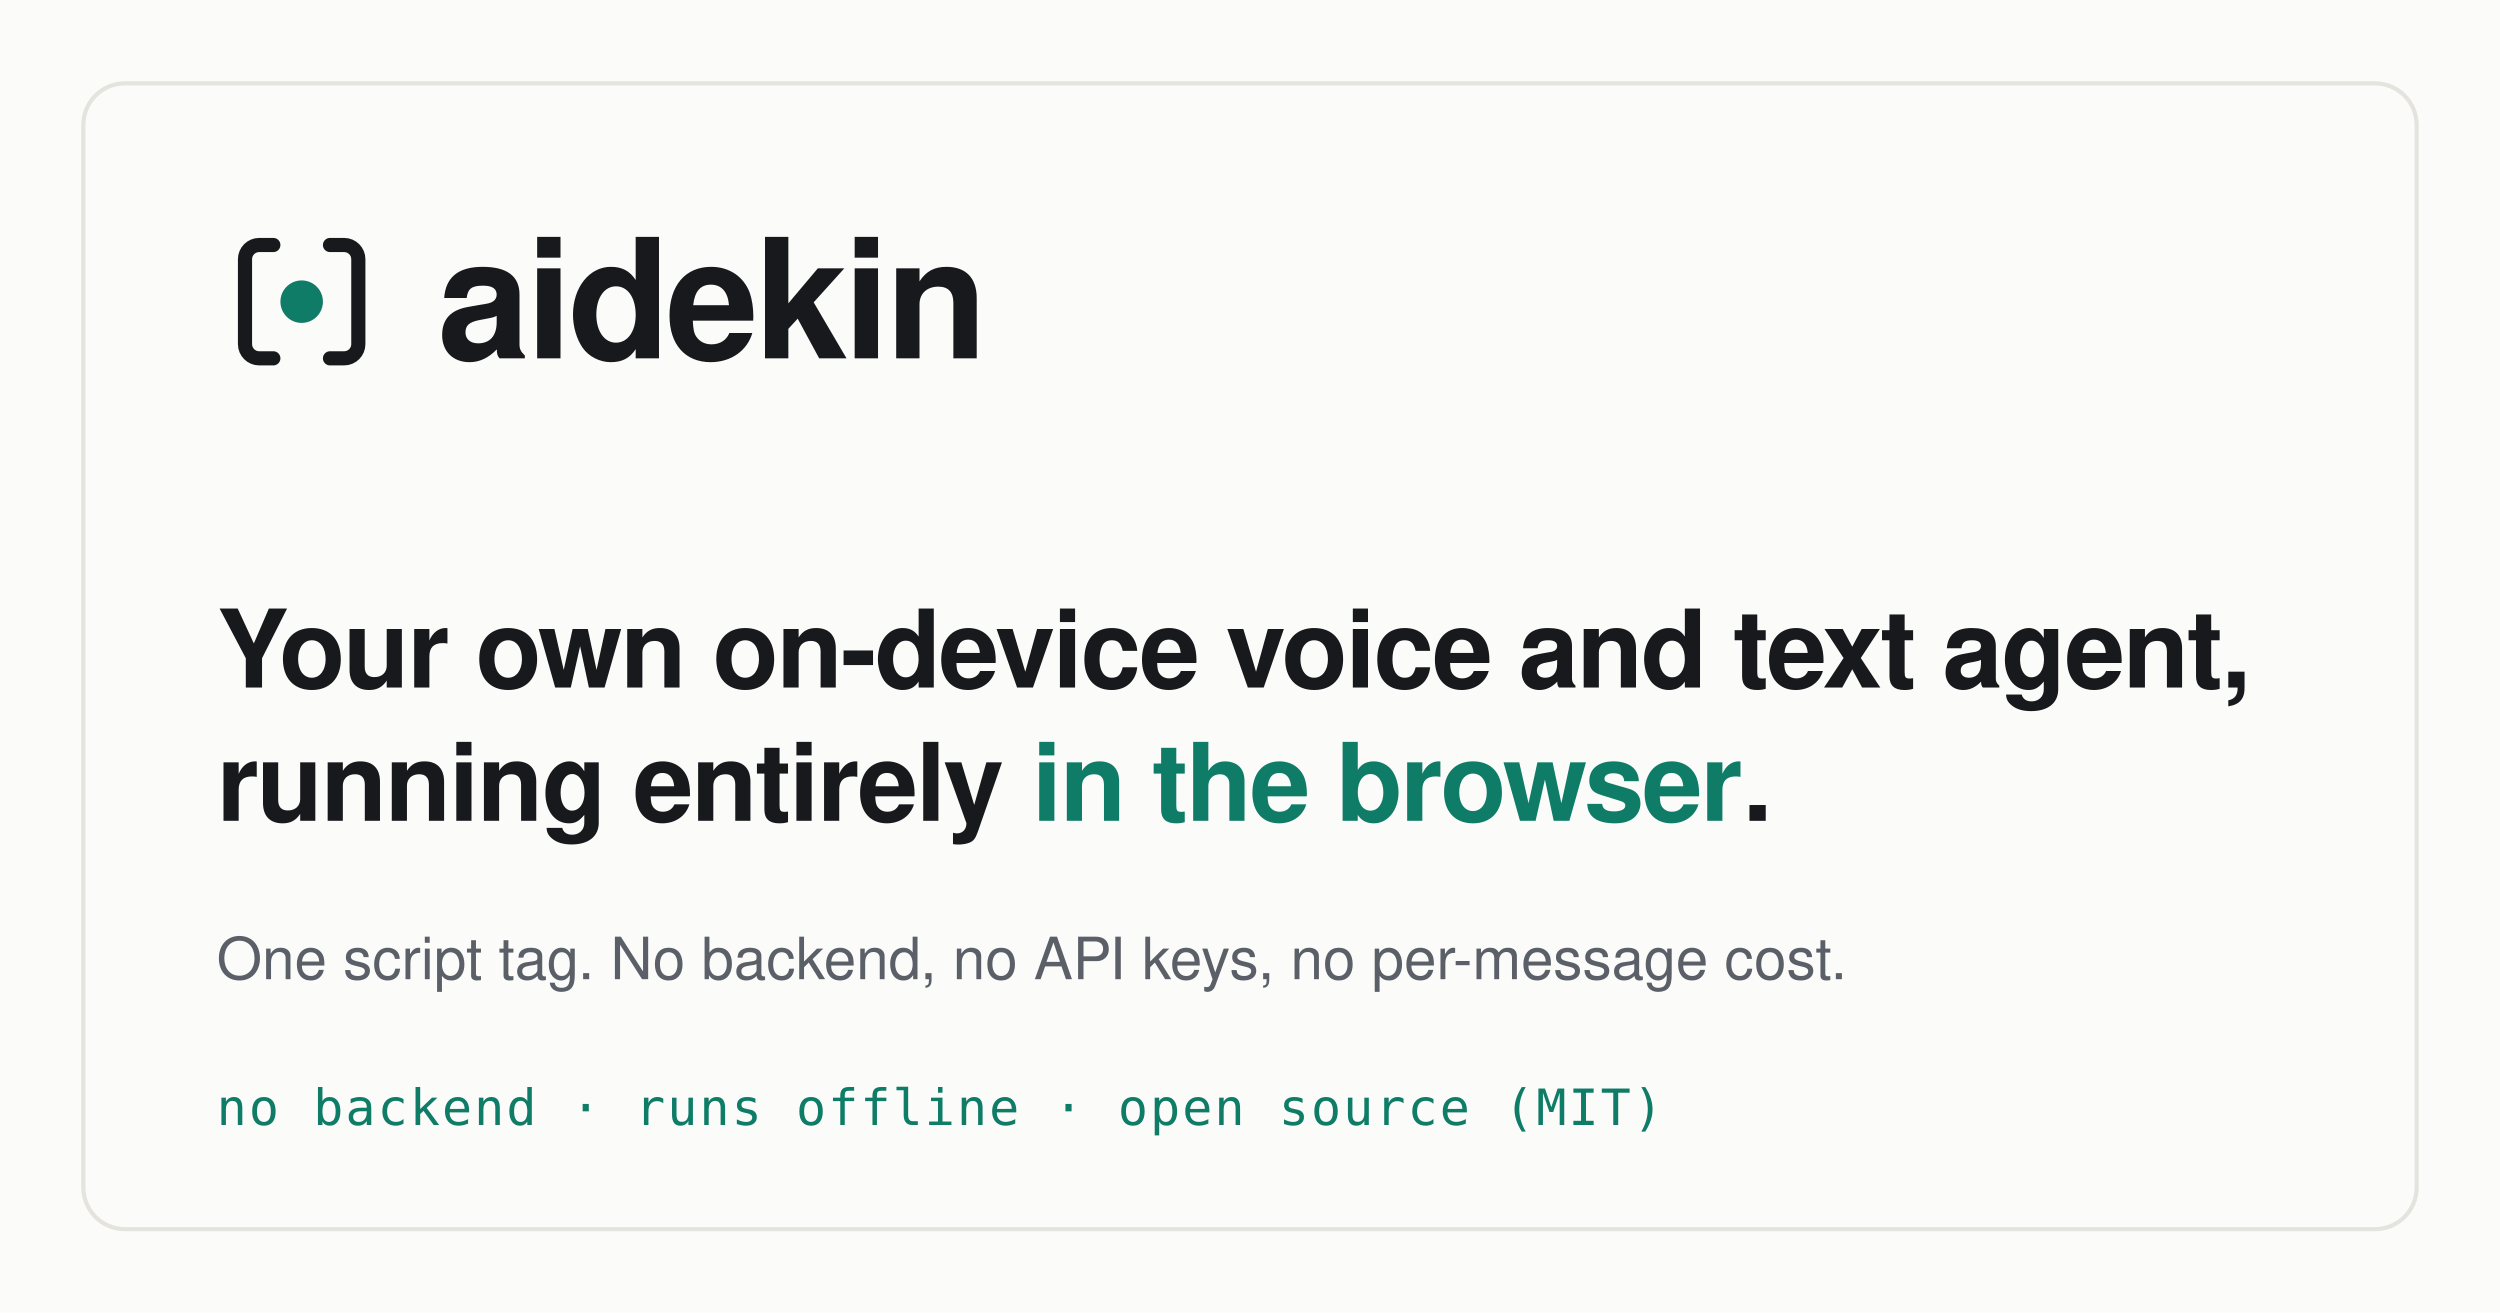
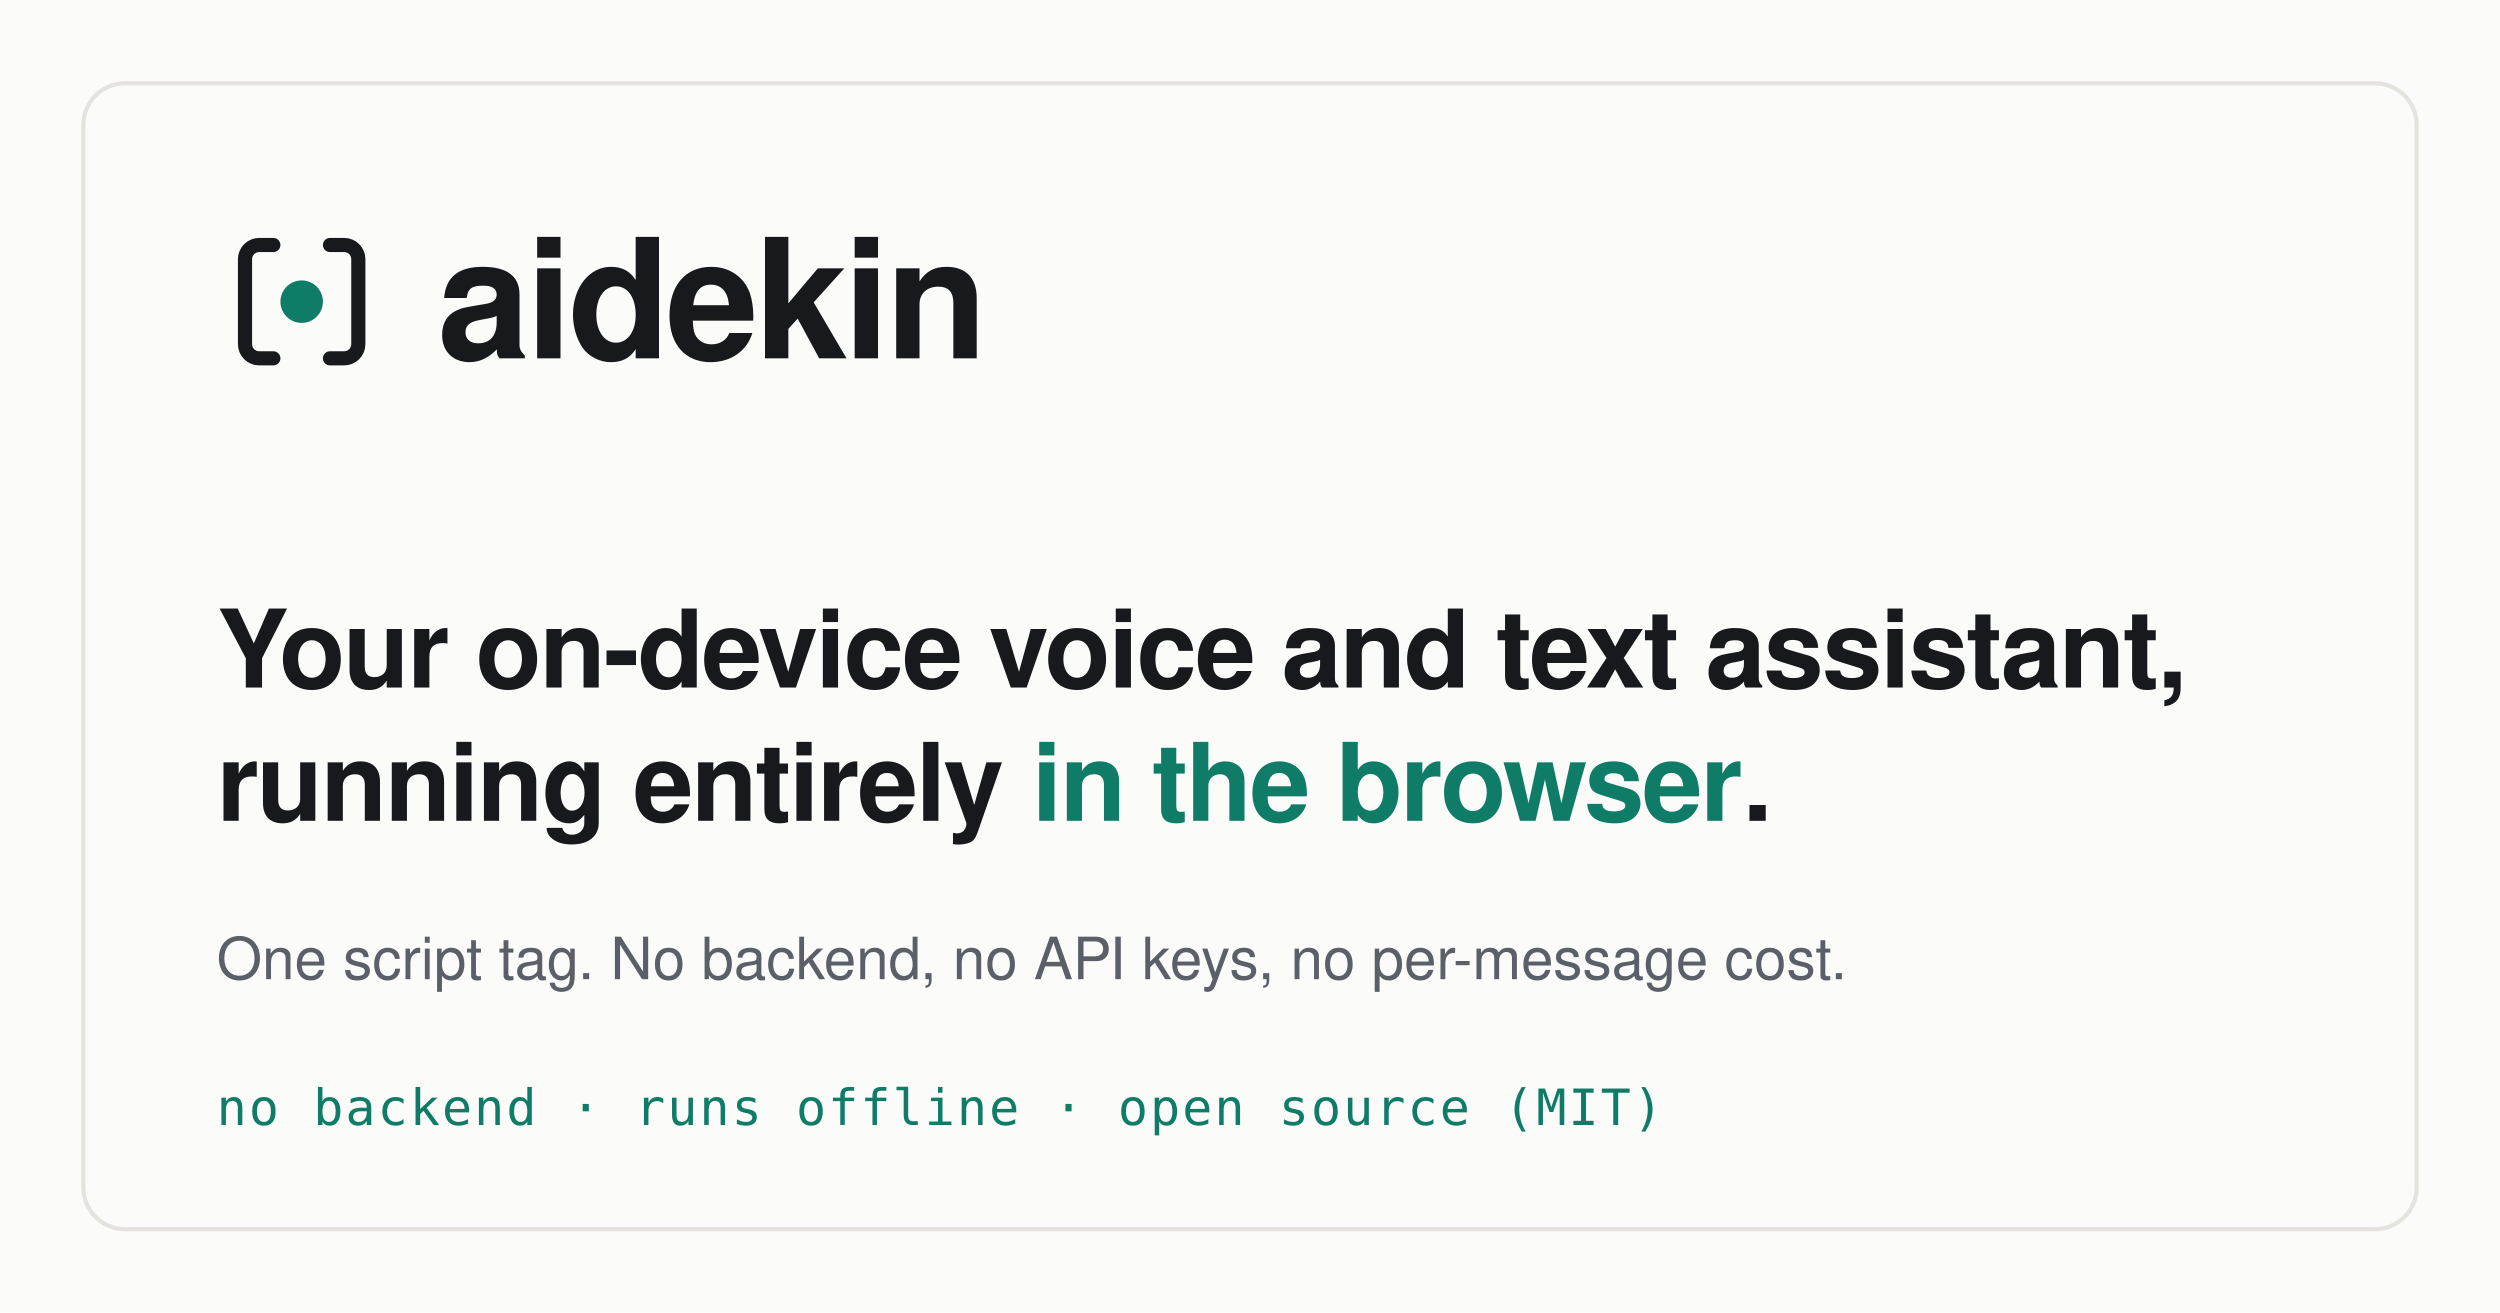
<svg xmlns="http://www.w3.org/2000/svg" width="1200" height="630" viewBox="0 0 1200 630" font-family="'Helvetica Neue', Helvetica, Arial, sans-serif">
  <rect width="1200" height="630" fill="#fbfbf9" />
  <rect x="40" y="40" width="1120" height="550" rx="20" fill="none" stroke="#e4e3dd" stroke-width="2" />
  <g transform="translate(104,104) scale(3.4)" fill="none" stroke="#17191c" stroke-width="2" stroke-linecap="round" stroke-linejoin="round">
    <path d="M8 4 H6 a2 2 0 0 0 -2 2 V18 a2 2 0 0 0 2 2 H8" />
    <path d="M16 4 H18 a2 2 0 0 1 2 2 V18 a2 2 0 0 1 -2 2 H16" />
    <circle cx="12" cy="12" r="3" fill="#0e7c66" stroke="none" />
  </g>
  <text x="210" y="172" font-size="80" font-weight="700" letter-spacing="-2" fill="#17191c">aidekin</text>
-   <text x="104" y="330" font-size="52" font-weight="700" letter-spacing="-1" fill="#17191c">Your own on-device voice and text agent,</text>
+   <text x="104" y="330" font-size="52" font-weight="700" letter-spacing="-1" fill="#17191c">Your on-device voice and text assistant,</text>
  <text x="104" y="394" font-size="52" font-weight="700" letter-spacing="-1" fill="#17191c">running entirely <tspan fill="#0e7c66">in the browser</tspan>.</text>
  <text x="104" y="470" font-size="28" fill="#5b6068">One script tag. No backend, no API keys, no per-message cost.</text>
  <text x="104" y="540" font-size="24" font-family="'SF Mono', Menlo, Consolas, monospace" fill="#0e7c66" letter-spacing="1">no backend   ·   runs offline   ·   open source (MIT)</text>
</svg>
